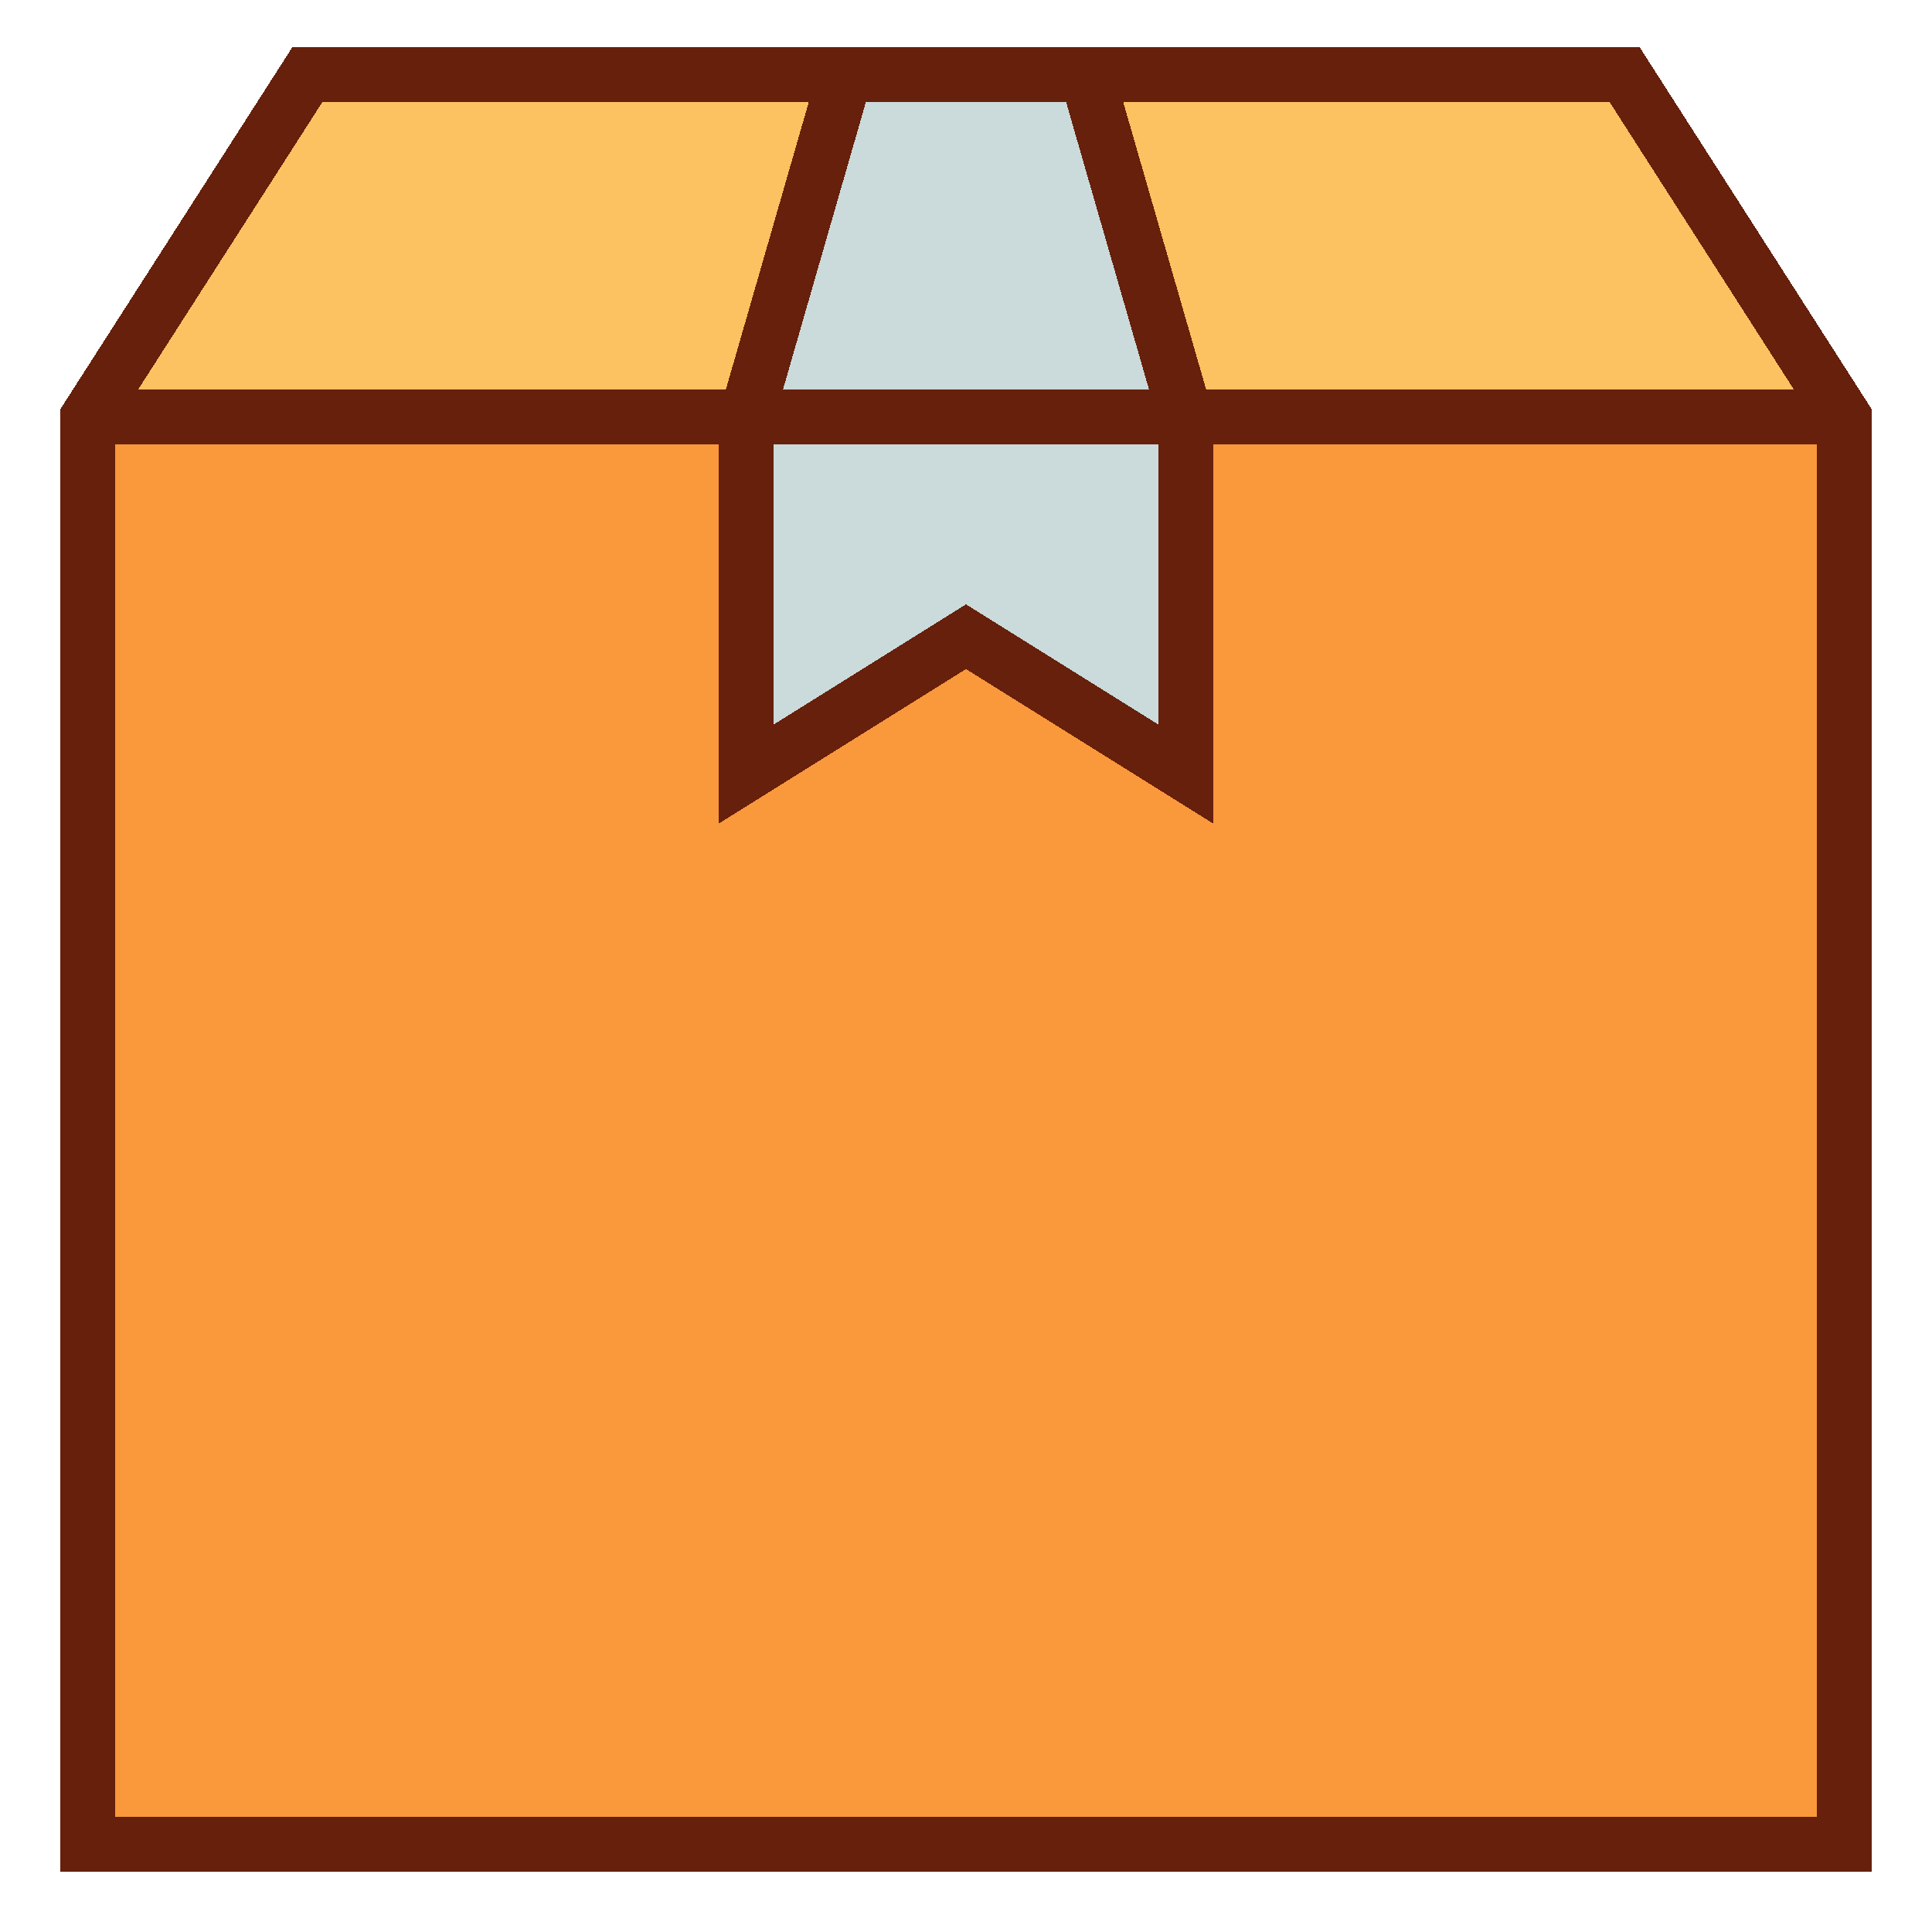
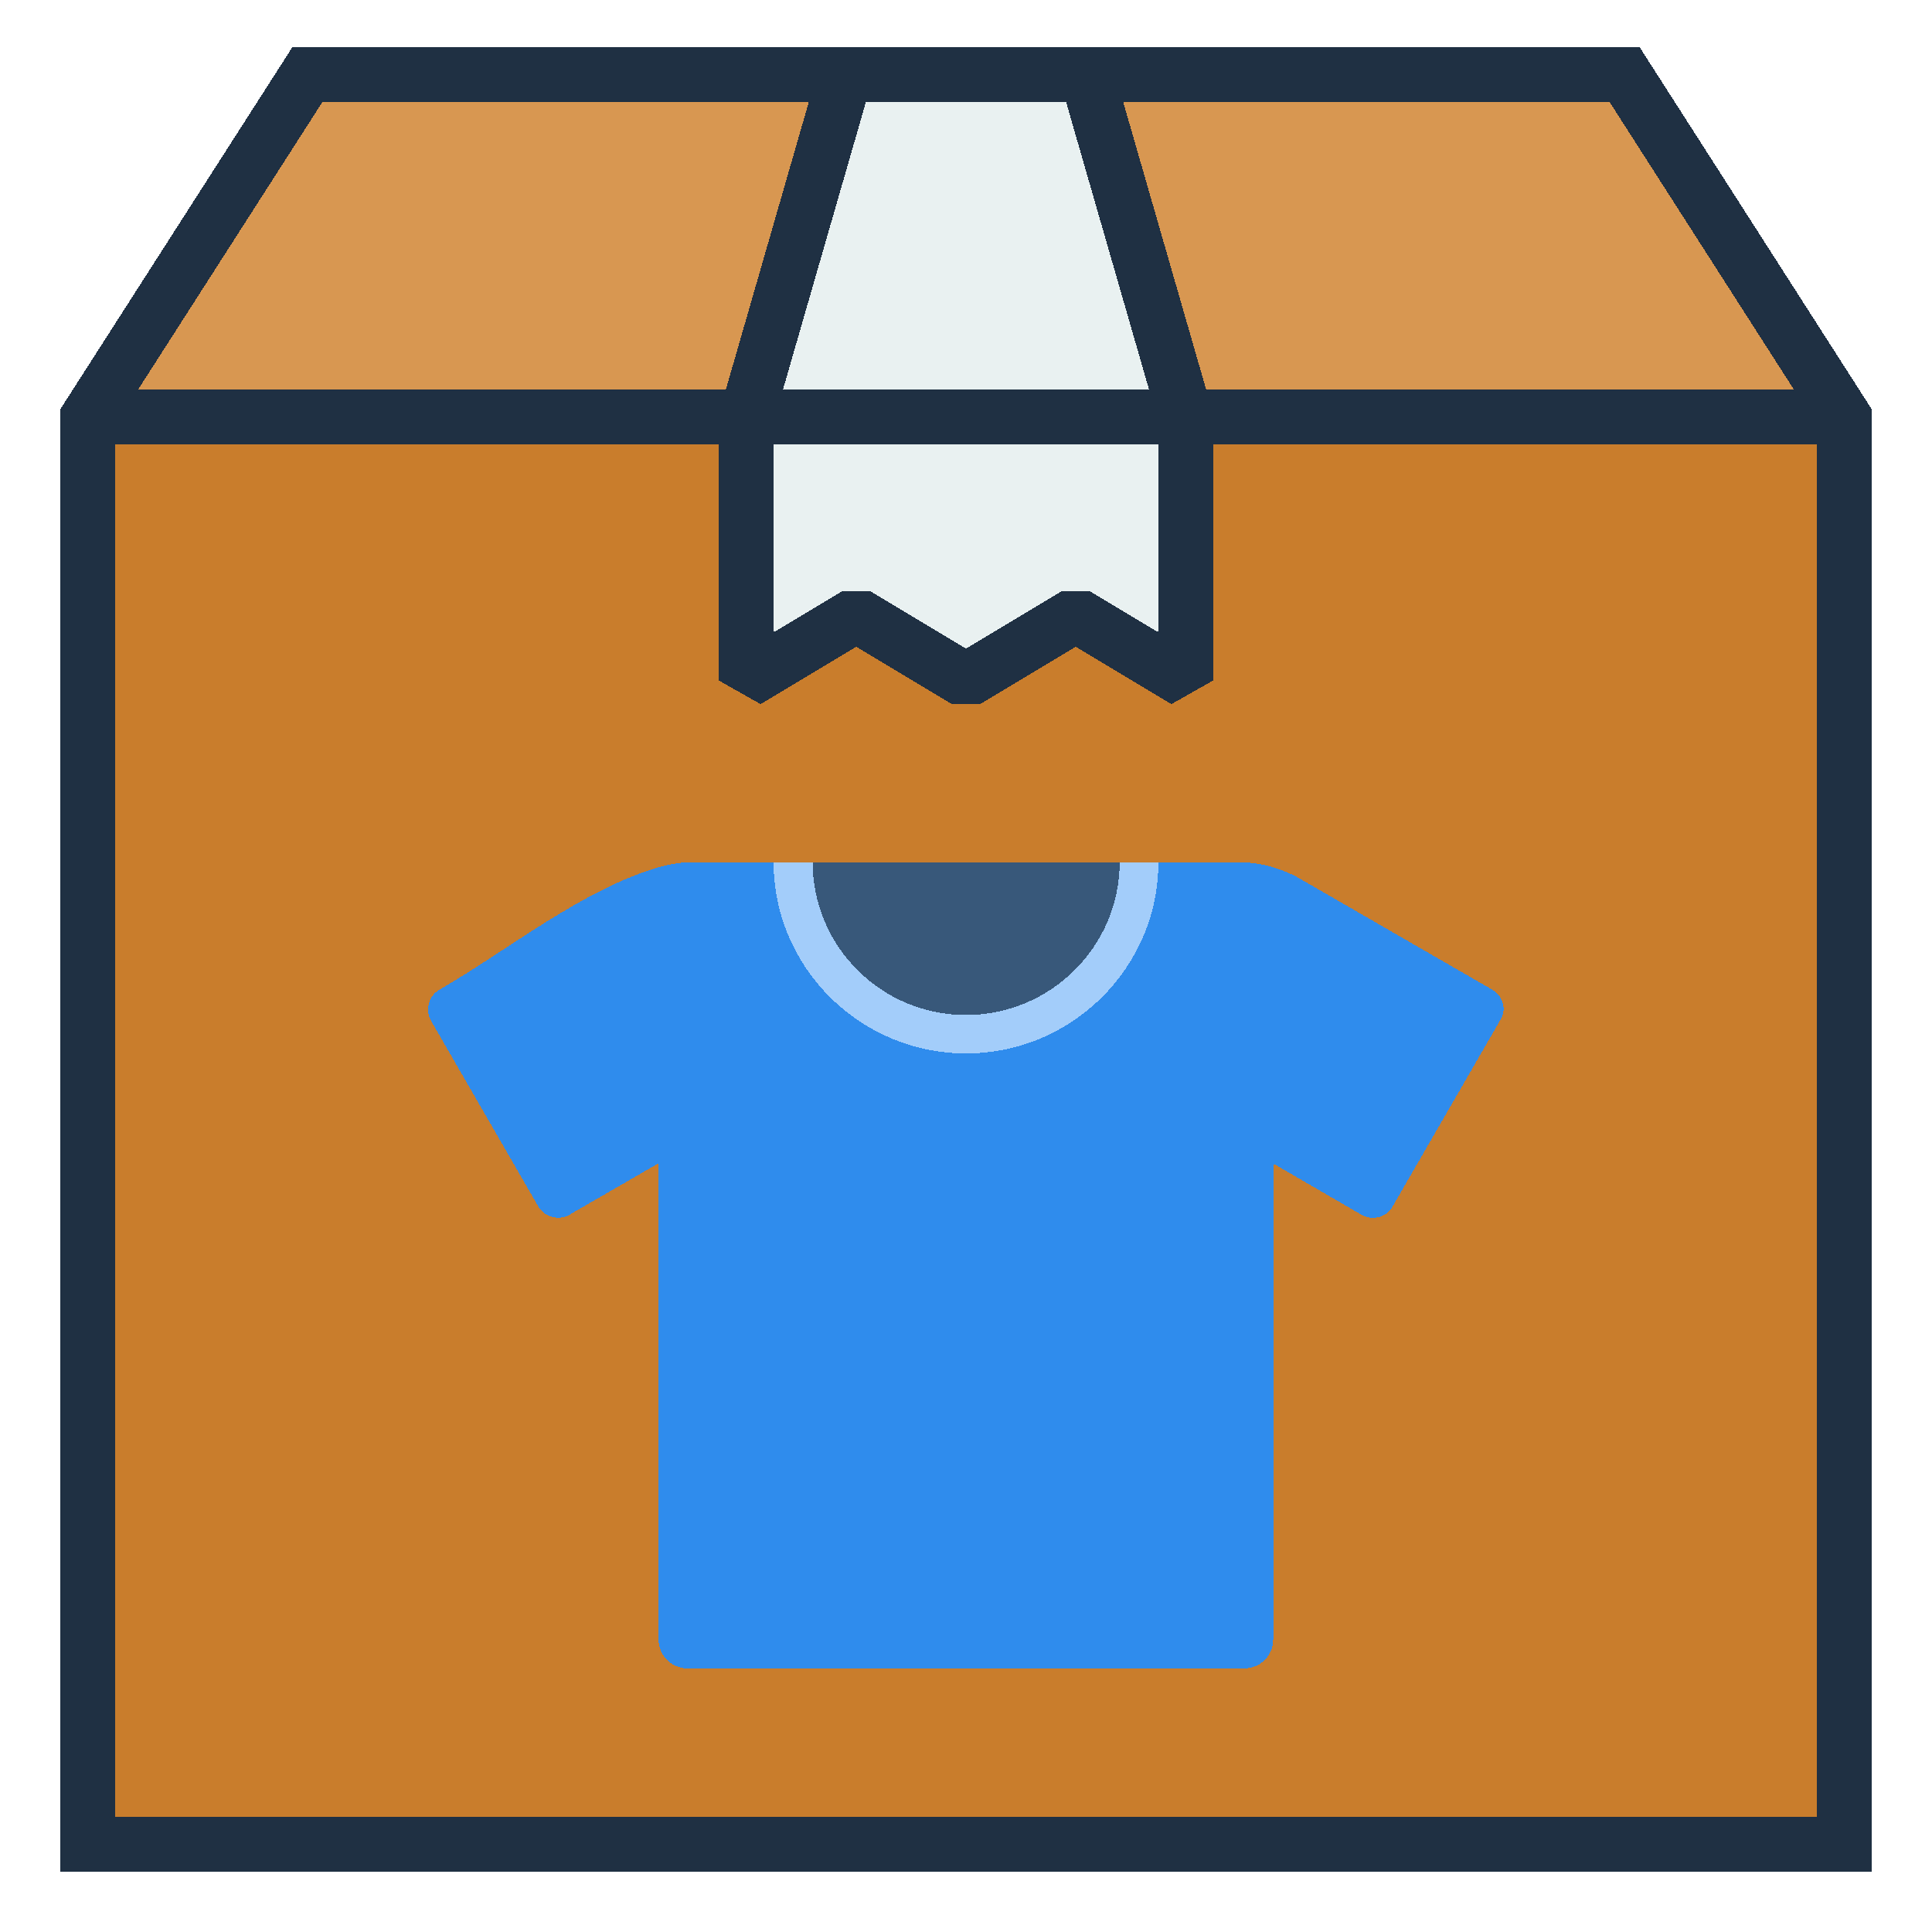
<svg xmlns="http://www.w3.org/2000/svg" width="88" height="88" viewbox="0 0 88 88">
  <g transform="translate(4 19)" shape-rendering="crispEdges">
-     <path d="m 0,0 l 10,-15.6 h 60 l 10,15.6 z" fill="#fcc161" />
-     <path d="m 0,0 h 80 v 65 h -80 z" fill="#fa983c" />
-     <g stroke-width="2.5" stroke="#66200b">
+     <path d="m 0,0 l 10,-15.6 h 60 l 10,15.6 z" fill="#d89751" />
+     <path d="m 0,0 h 80 v 65 h -80 z" fill="#c97d2c" />
+     <g stroke-width="2.5" stroke="#1f3043">
      <path d="m 0,0 l 10,-15.6 h 60 l 10,15.6 v 65 h -80 z" fill-opacity="0" />
-       <path d="m 30,0 v 16.25 l 10,-6.25 10,6.25 v -16.25 l -4.5,-15.6 -11,0 z" fill="#cbdada" />
+       <path d="m 30,0 v 12 l 5,-3 5,3 5,-3 5,3 v -12 l -4.5,-15.6 -11,0 z" fill="#e9f1f1" stroke-linejoin="bevel" />
      <line x1="0" x2="80" y1="0" y2="0" />
+     </g>
+     <g transform="translate(12 4.5) scale(1.75)">
+       <path d="M29.696 12.33L24.706 9.45C24.206 9.16 23.636 9.01 23.056 9.01H8.936C8.619 9.01 8.304 9.055 8.002 9.143C6 9.729 4.09 11.295 2.296 12.33C2.016 12.49 1.916 12.86 2.076 13.14L4.866 17.97C5.026 18.25 5.396 18.35 5.676 18.19L8 16.848V29.246C8 29.666 8.34 29.996 8.75 29.996H23.246C23.666 29.996 23.996 29.656 23.996 29.246V16.855L26.296 18.19C26.586 18.35 26.946 18.26 27.106 17.97L29.896 13.14C30.086 12.86 29.986 12.5 29.696 12.33Z" fill="#2f8ced" />
+       <path d="M11.484 9.01C11.484 9.052 11.484 9.084 11.484 9.126C11.484 11.558 13.512 13.535 16.006 13.535C18.501 13.535 20.529 11.558 20.529 9.126C20.529 9.084 20.529 9.052 20.529 9.01H11.484Z" fill="#38587a" />
+       <path d="M24 16H8V19H24V16Z" fill="#2f8ced" />
+       <path d="M12.008 9.01C12.008 11.208 13.802 12.99 16 12.99C18.198 12.99 20 11.208 20 9.01H21.008C21.008 11.76 18.75 13.99 16 13.99C13.25 13.99 10.992 11.76 10.992 9.01H12.008Z" fill="#a3cdfa" />
    </g>
  </g>
</svg>
